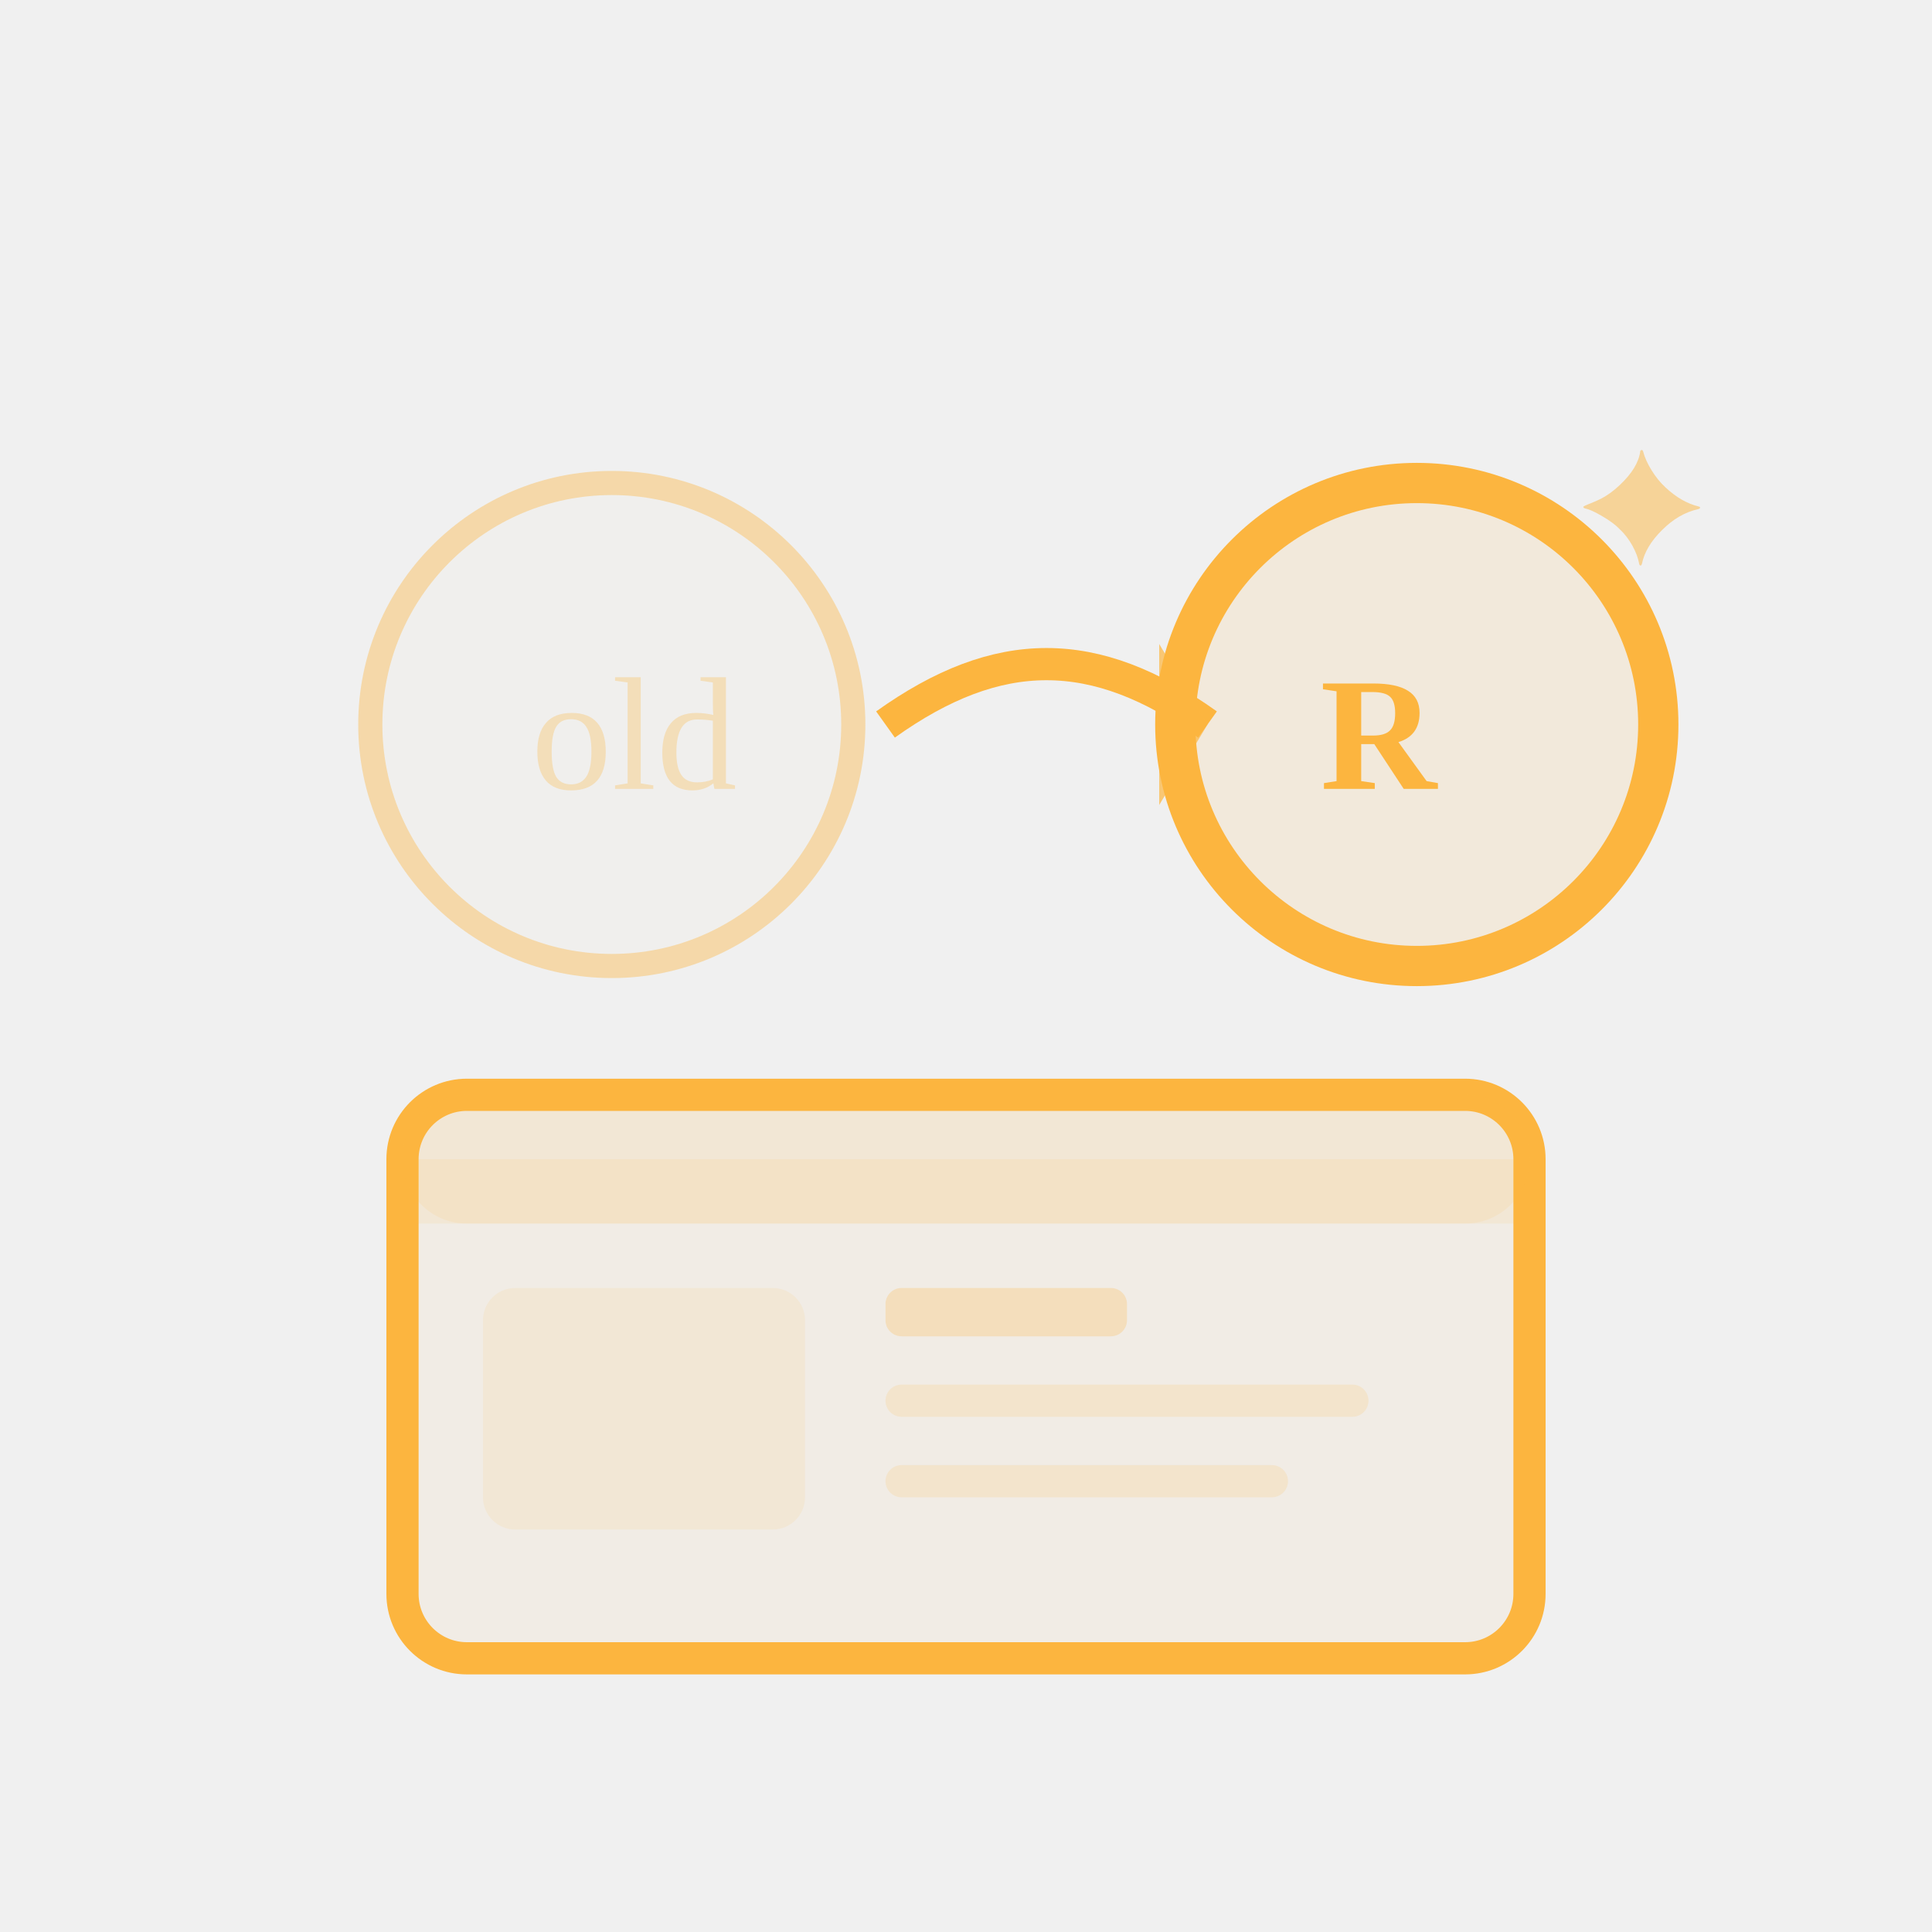
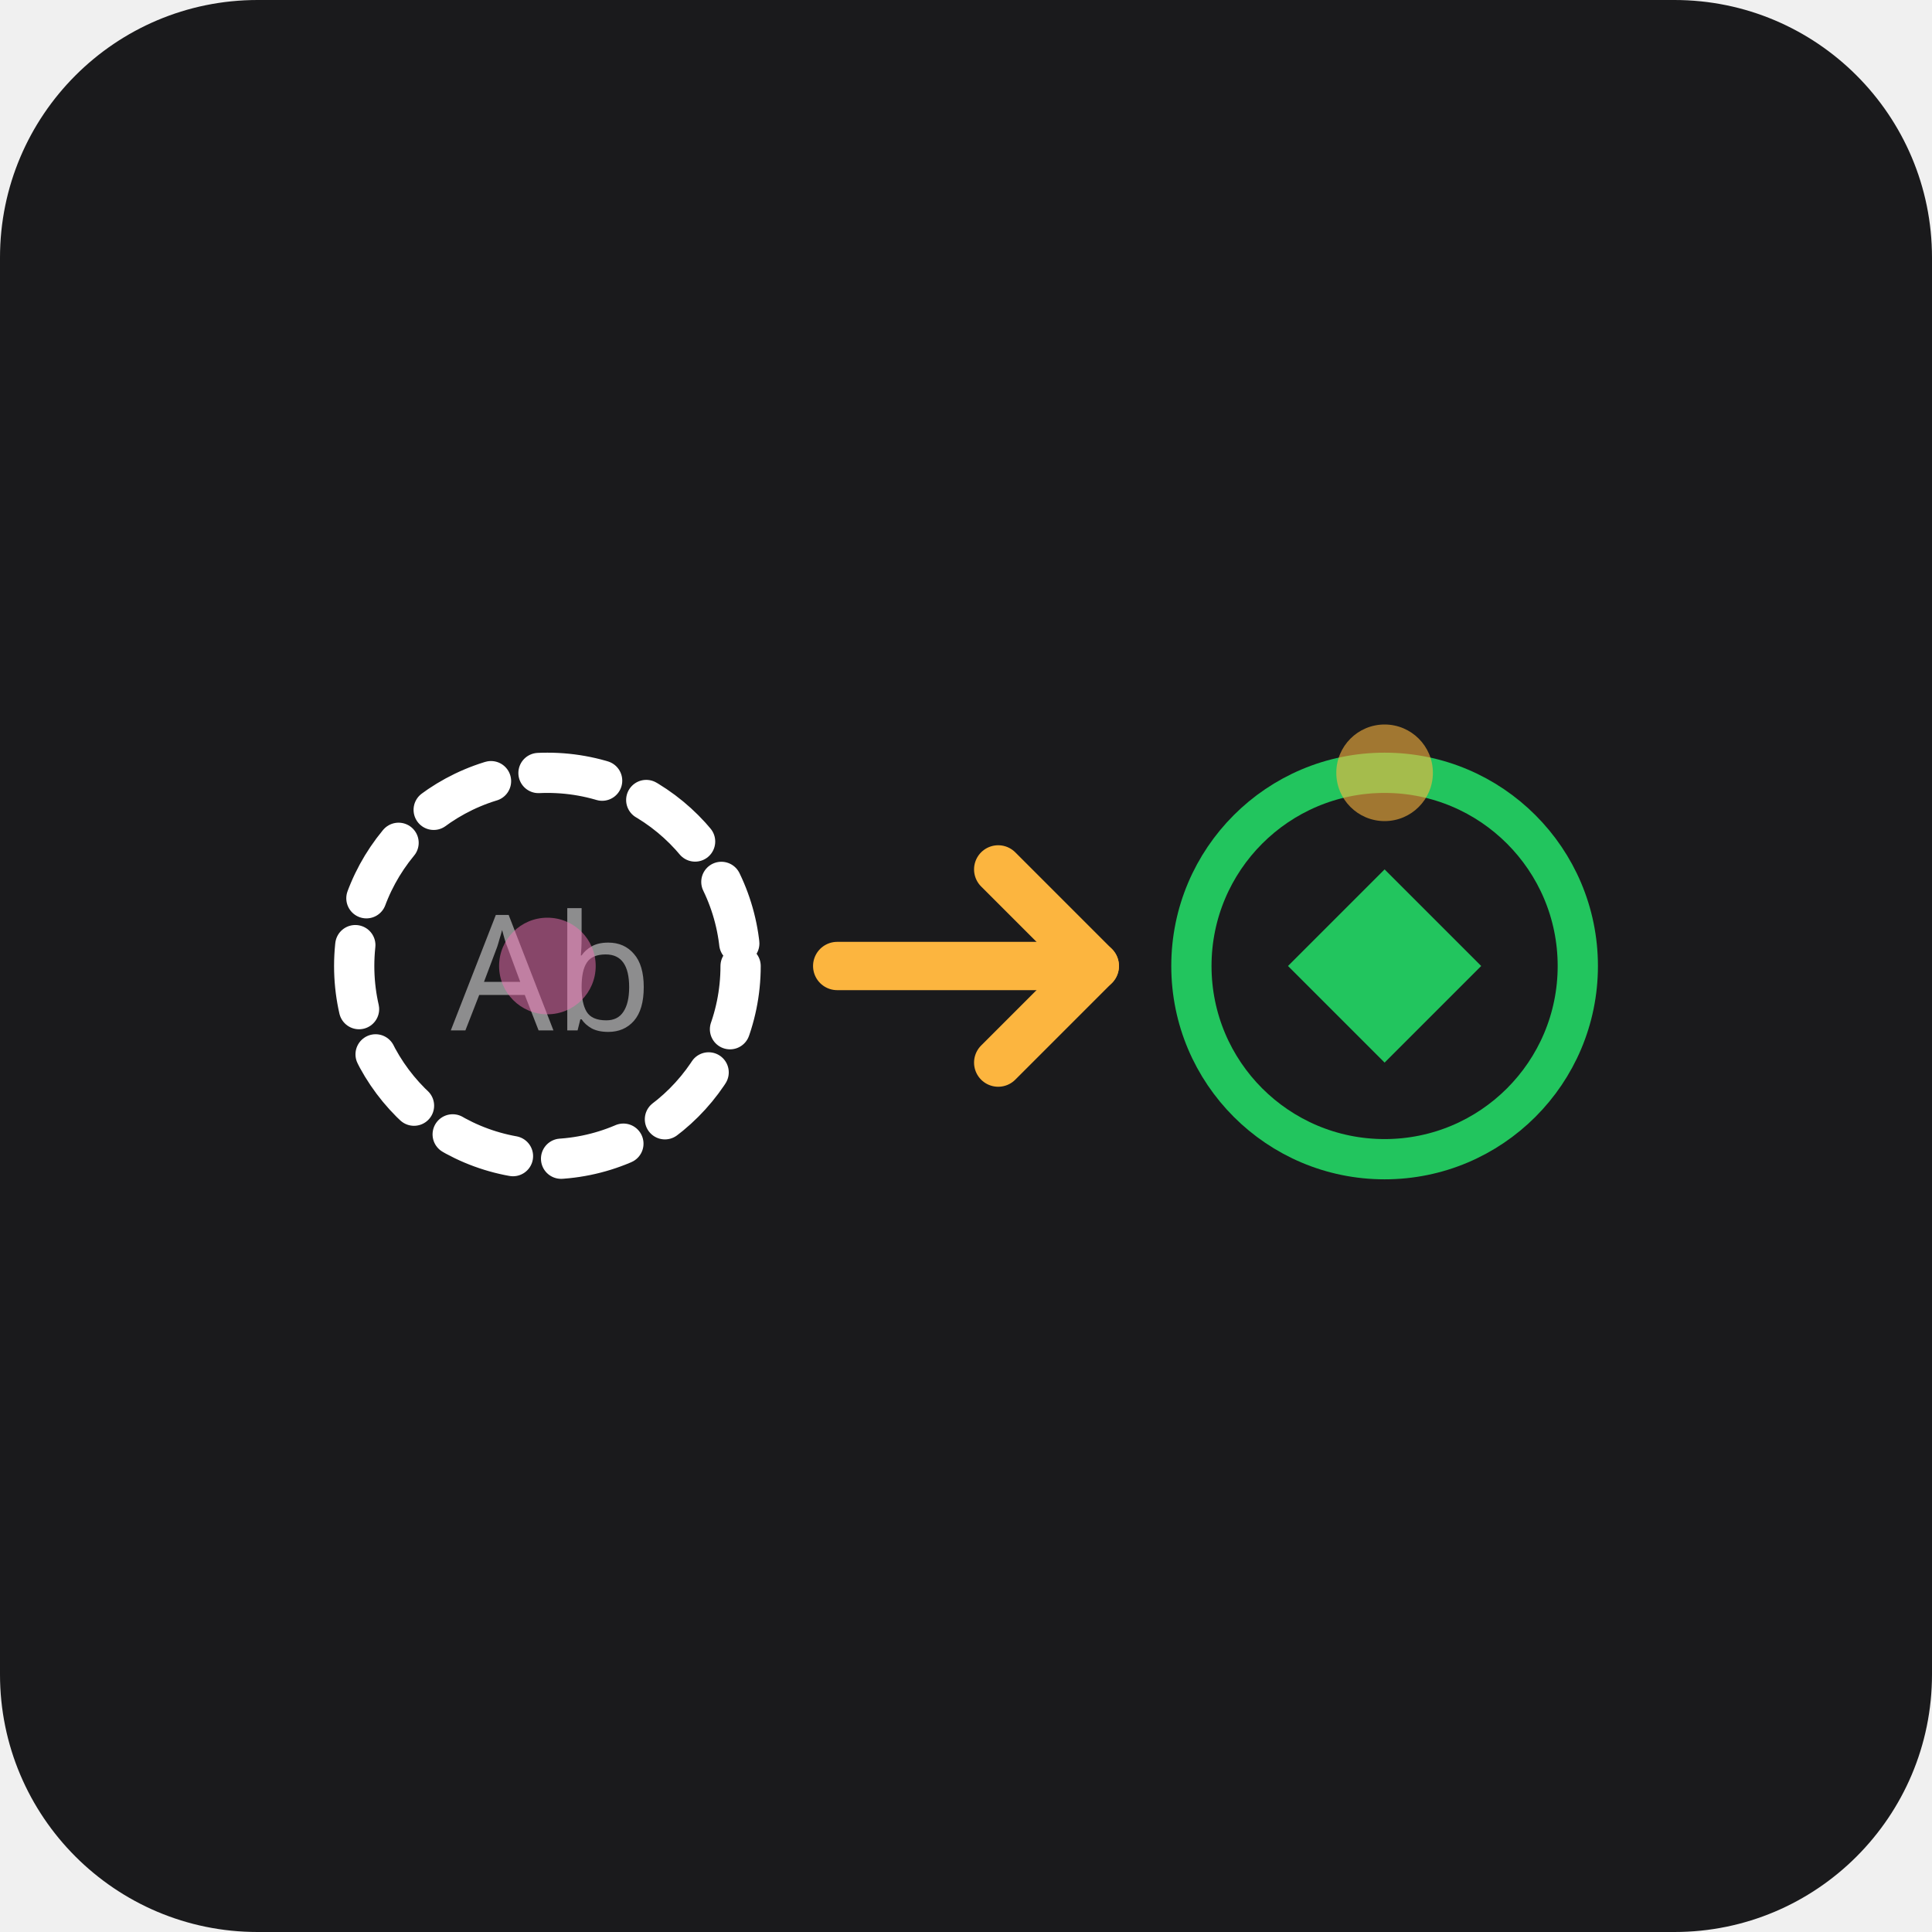
- <svg xmlns="http://www.w3.org/2000/svg" viewBox="0 0 120 120" fill="none">
-   <circle cx="38" cy="45" r="15" stroke="#FCB53F" stroke-width="1.5" fill="rgba(252,181,63,0.04)" opacity="0.4" />
-   <text x="33" y="49" font-size="10" fill="#FCB53F" opacity="0.3">old</text>
-   <path d="M55 45 C62 40 68 40 75 45" stroke="#FCB53F" stroke-width="2" fill="none" />
-   <polygon points="75,45 72,40 72,50" fill="#FCB53F" opacity="0.7" />
-   <circle cx="88" cy="45" r="15" stroke="#FCB53F" stroke-width="2.5" fill="rgba(252,181,63,0.12)" />
-   <text x="82" y="49" font-size="10" fill="#FCB53F" font-weight="bold">R</text>
-   <rect x="25" y="68" width="70" height="35" rx="4" stroke="#FCB53F" stroke-width="2" fill="rgba(252,181,63,0.06)" />
-   <rect x="25" y="68" width="70" height="8" rx="4" fill="rgba(252,181,63,0.1)" />
-   <rect x="25" y="72" width="70" height="4" fill="rgba(252,181,63,0.1)" />
-   <rect x="30" y="80" width="20" height="15" rx="2" fill="rgba(252,181,63,0.1)" />
-   <rect x="55" y="80" width="15" height="3" rx="1" fill="#FCB53F" opacity="0.25" />
-   <rect x="55" y="86" width="30" height="2" rx="1" fill="#FCB53F" opacity="0.15" />
-   <rect x="55" y="91" width="25" height="2" rx="1" fill="#FCB53F" opacity="0.15" />
-   <text x="98" y="35" font-size="10" fill="#FCB53F" opacity="0.5">✦</text>
+ <svg xmlns="http://www.w3.org/2000/svg" viewBox="0 0 120 120">
+   <rect width="120" height="120" rx="16" fill="#1a1a1c" />
+   <circle cx="34" cy="60" r="12" fill="none" stroke="#ffffff" stroke-width="2.5" stroke-linecap="round" stroke-dasharray="4 3" />
+   <text x="28" y="64" font-family="sans-serif" font-size="10" fill="#ffffff" opacity="0.5">Ab</text>
+   <path d="M52 60 L68 60" stroke="#FCB53F" stroke-width="3" stroke-linecap="round" />
+   <path d="M62 54 L68 60 L62 66" fill="none" stroke="#FCB53F" stroke-width="3" stroke-linecap="round" stroke-linejoin="round" />
+   <circle cx="86" cy="60" r="12" fill="none" stroke="#22c55e" stroke-width="2.5" stroke-linecap="round" />
+   <path d="M80 60 L86 54 L92 60 L86 66 Z" fill="#22c55e" />
+   <circle cx="34" cy="60" r="3" fill="#f472b6" opacity="0.5" />
+   <circle cx="86" cy="48" r="3" fill="#FCB53F" opacity="0.6" />
</svg>
